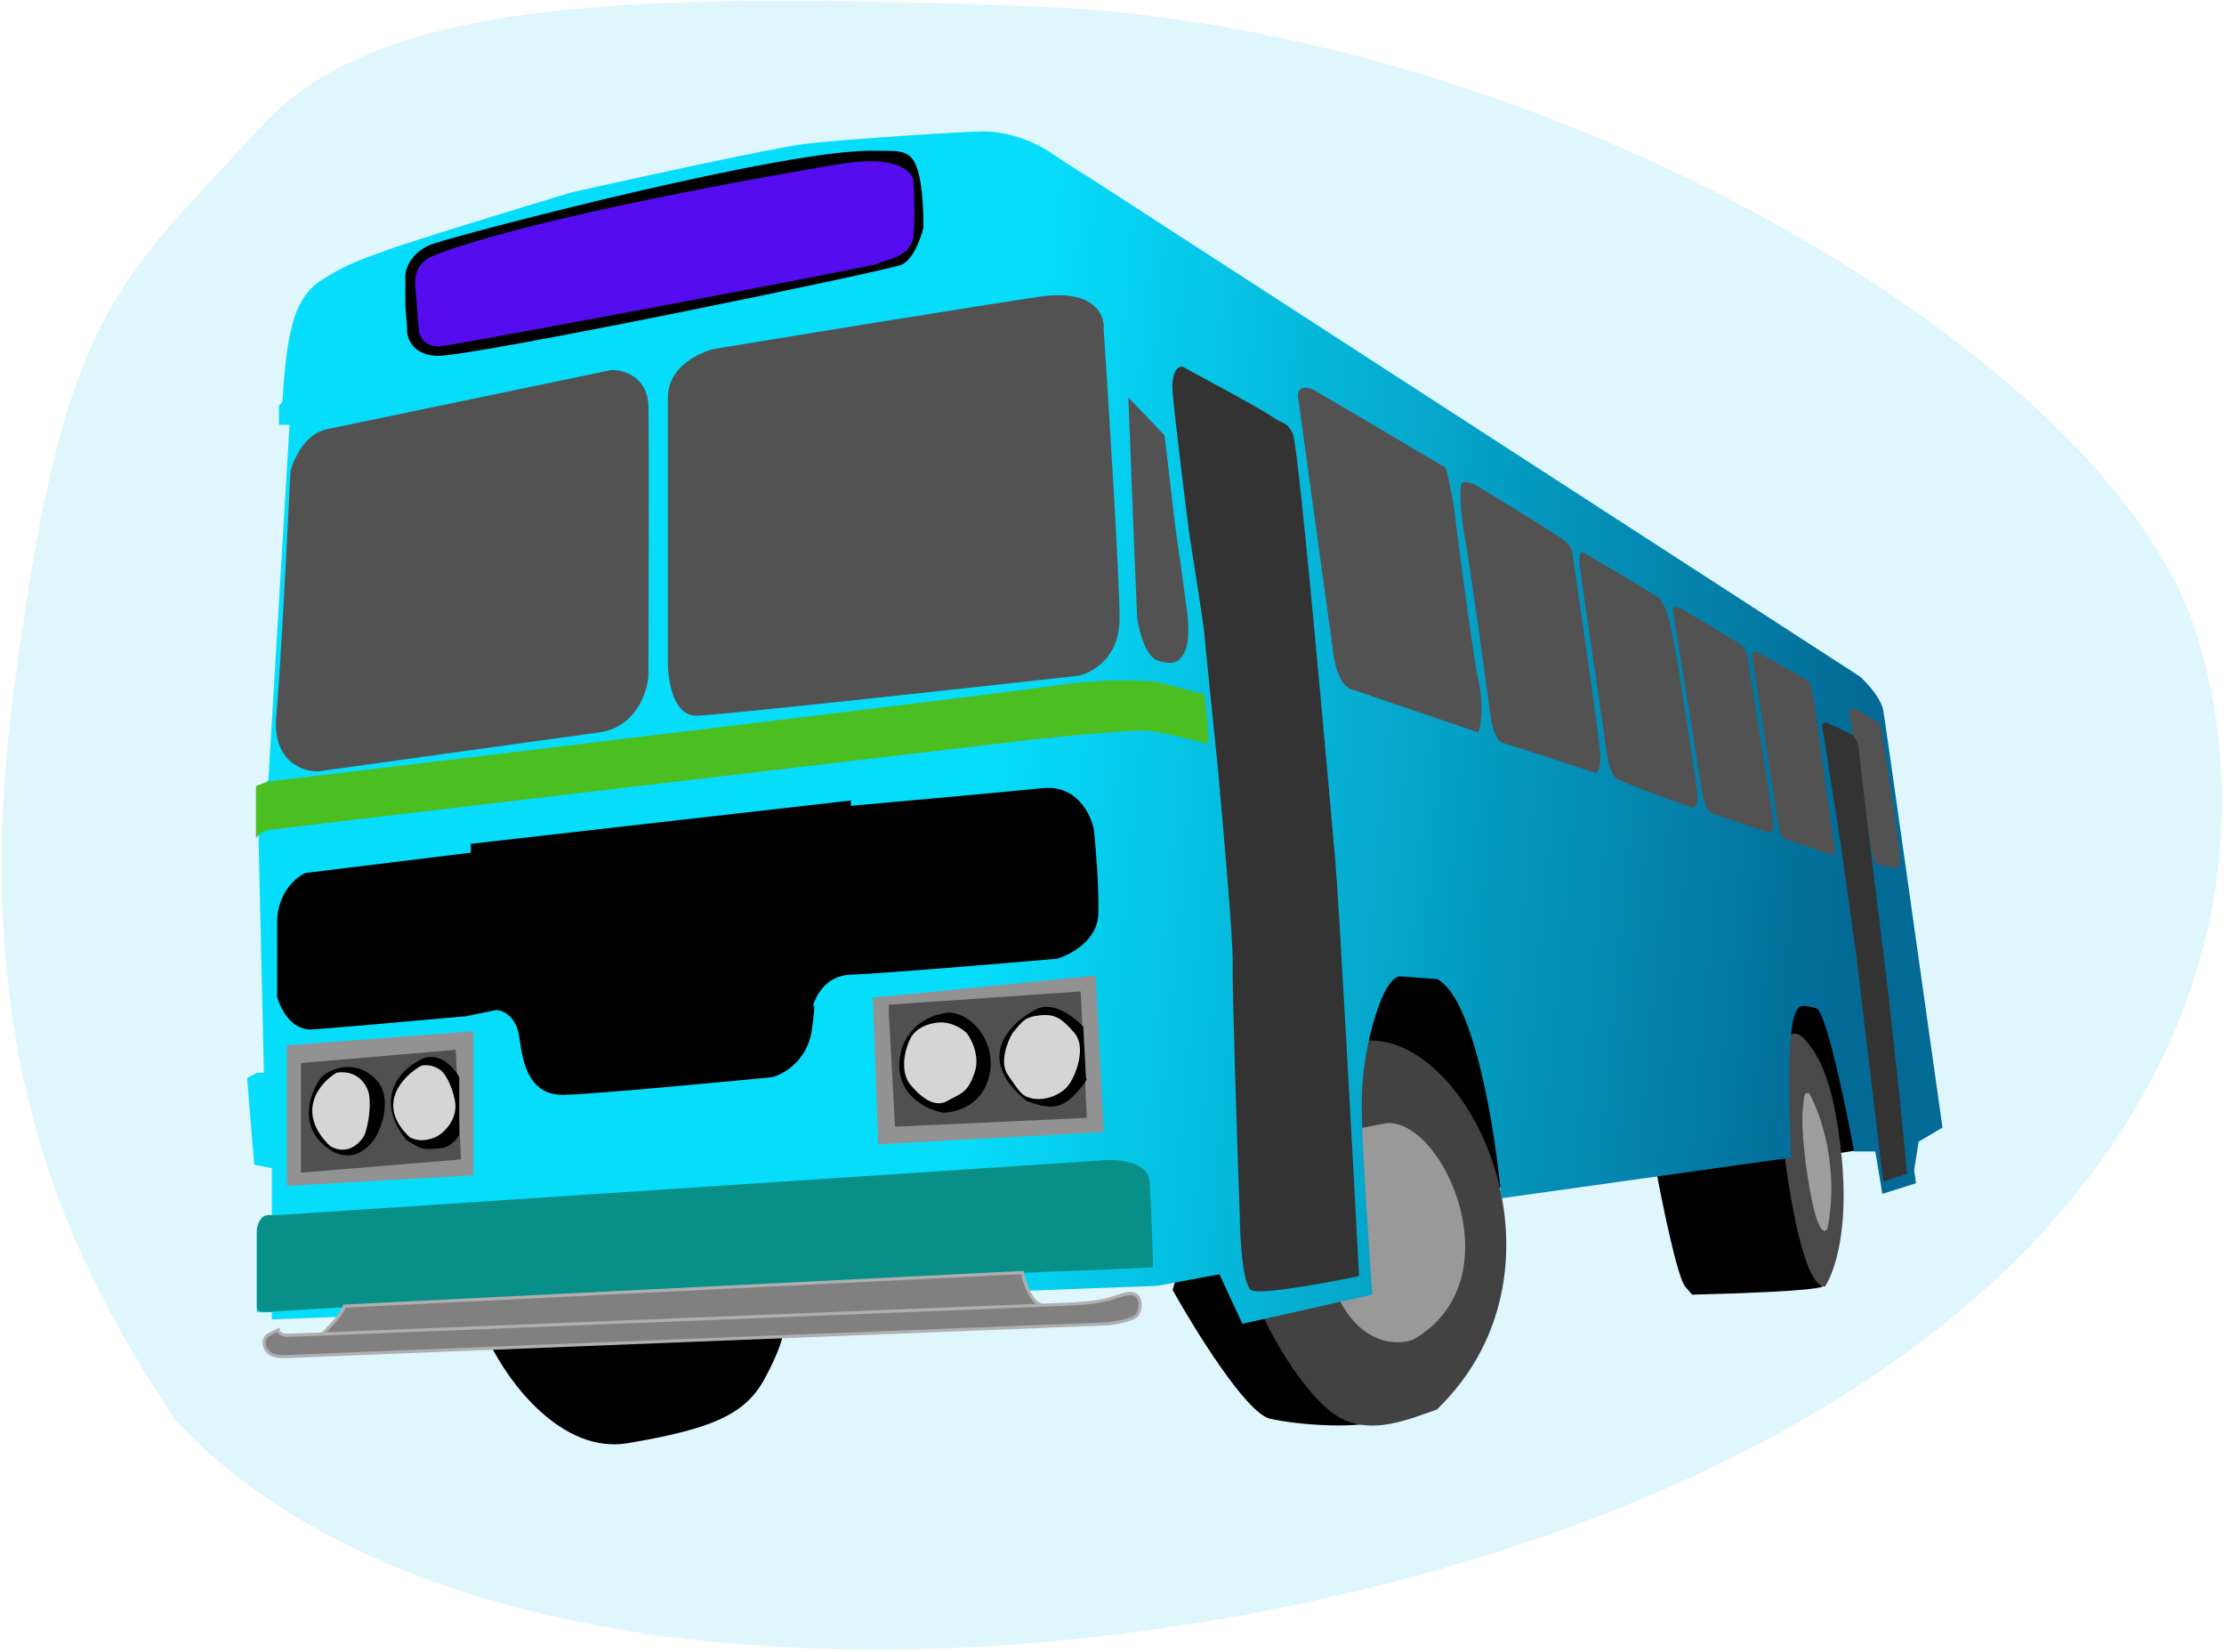
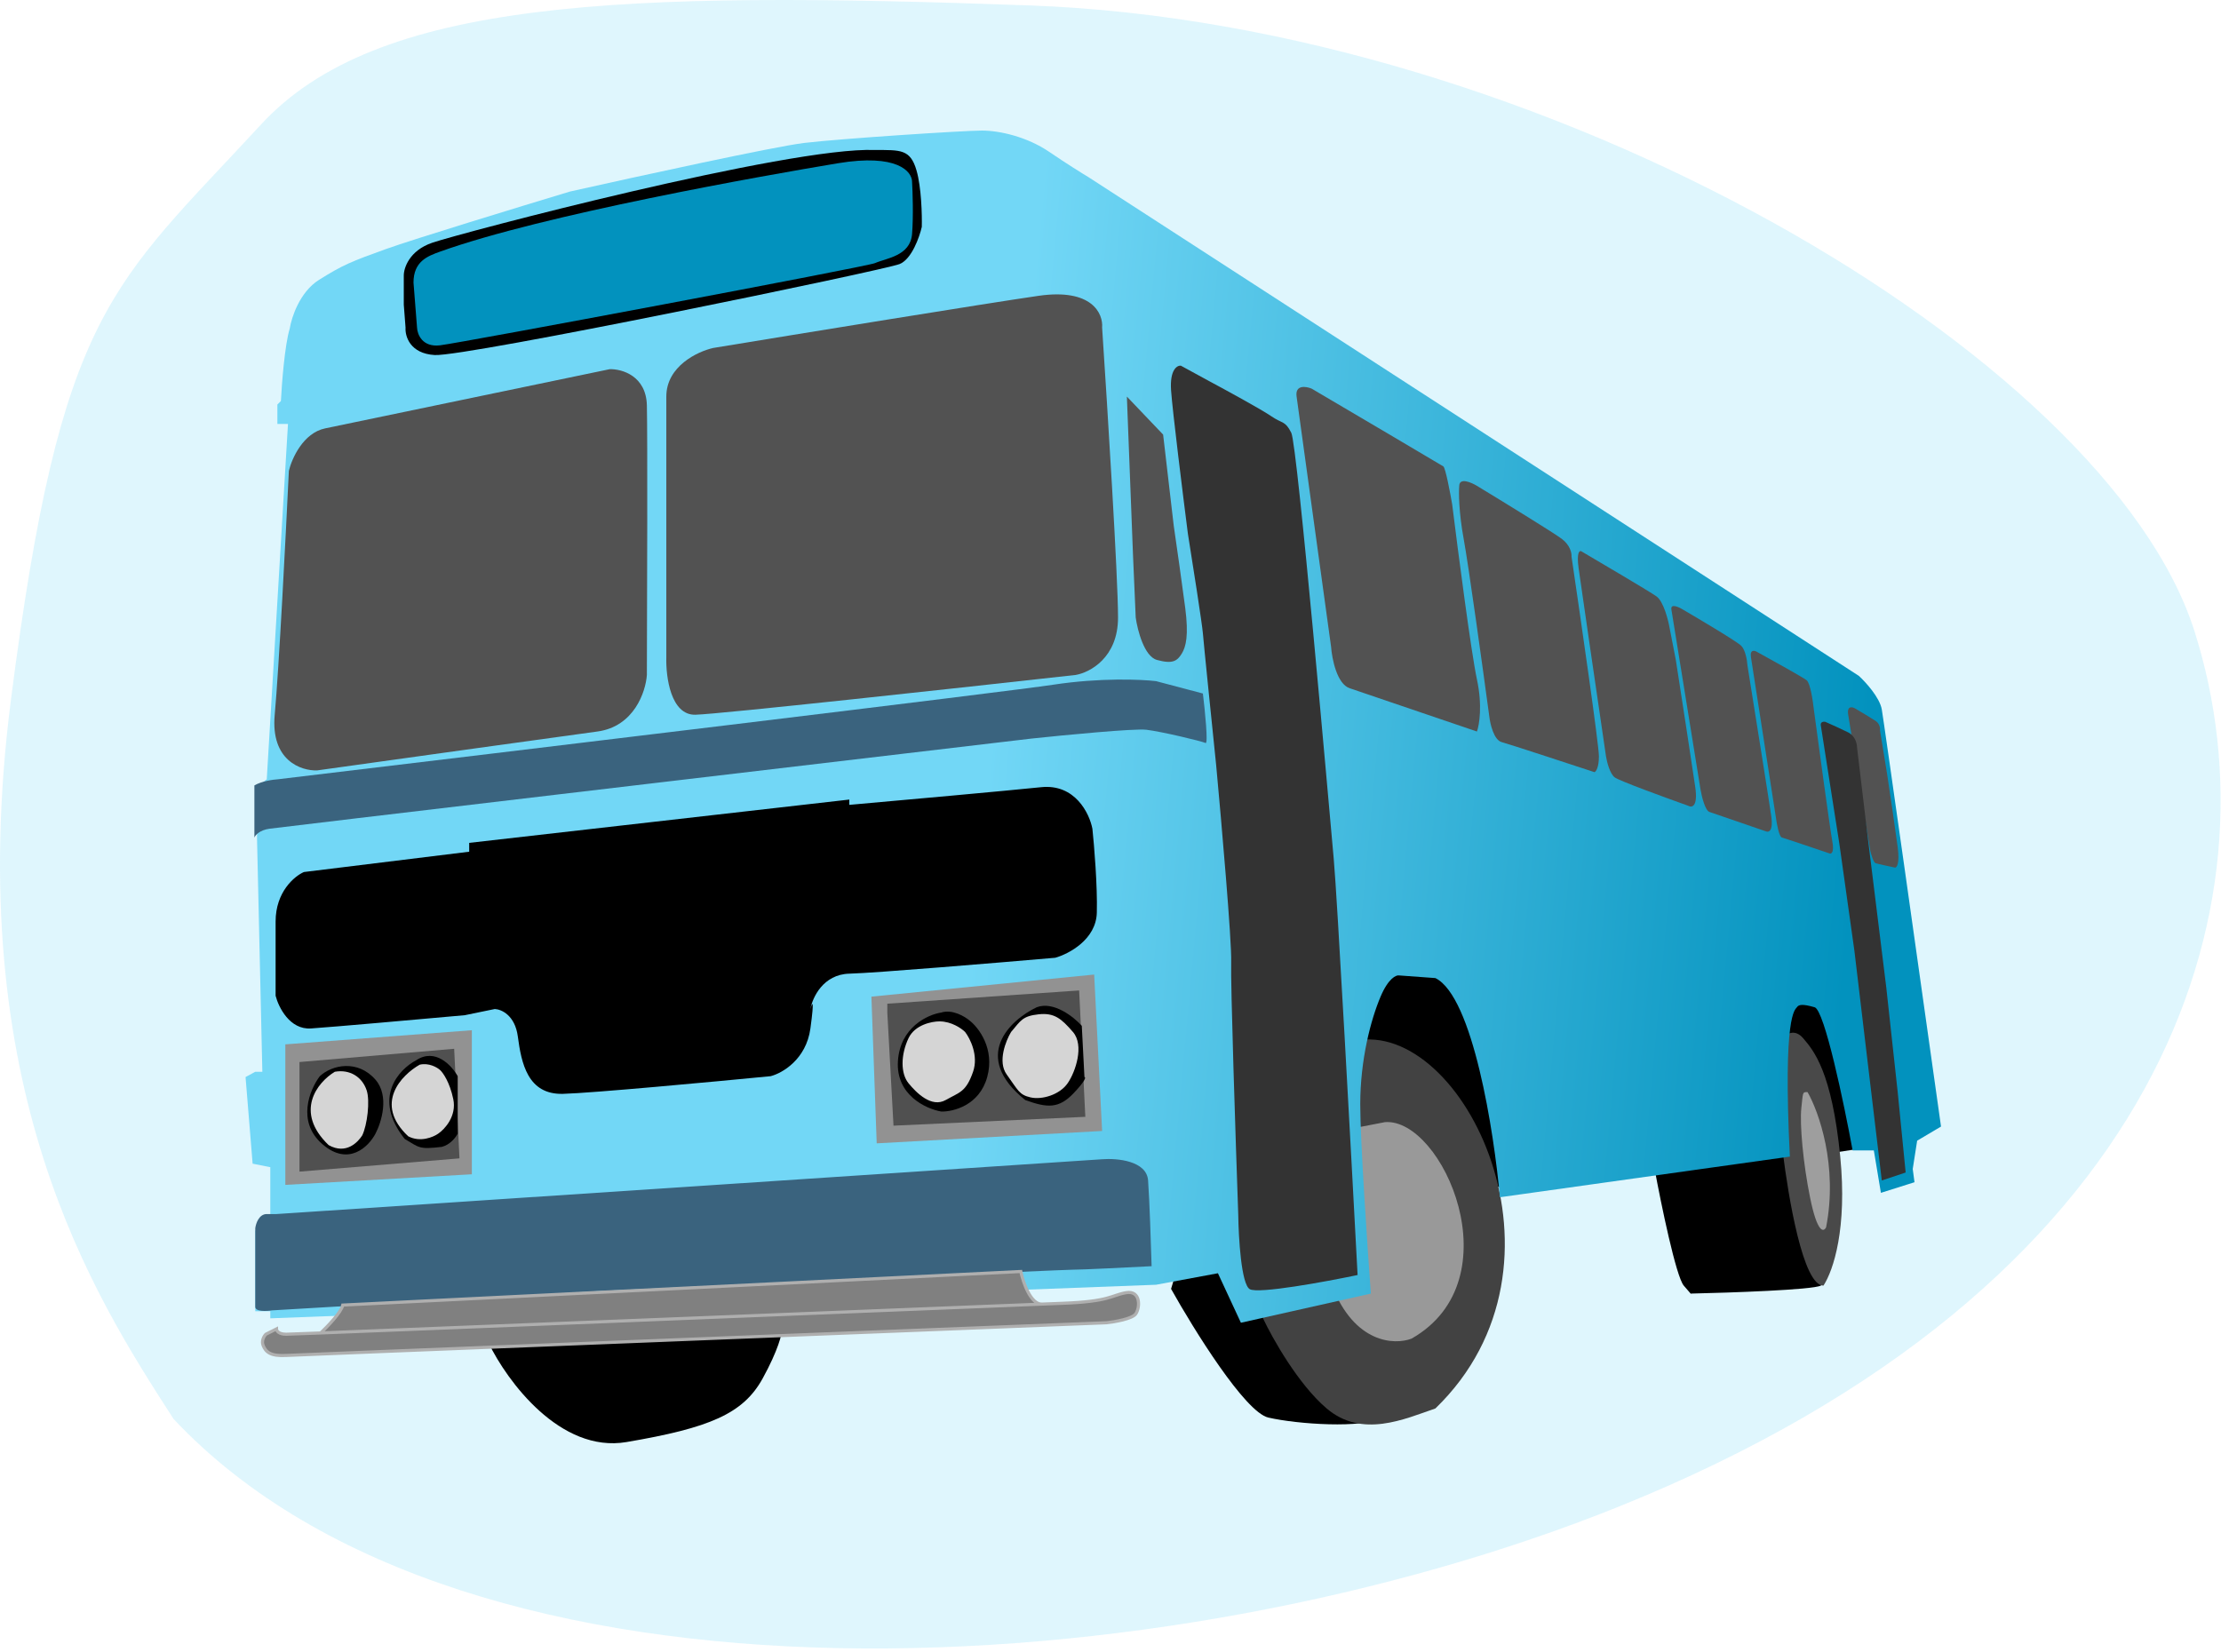
- <svg xmlns="http://www.w3.org/2000/svg" width="711" height="528" viewBox="0 0 711 528" fill="none">
-   <path d="M4 224C20 99.2 36 92 84 40C120.923 1.14441e-05 198.8 -2.8 330 2C494 8 674 114 702 202C730 290 692.514 411.709 518 482C374 540 150 554 56 454L55.809 453.703C30.452 414.335 -11.96 348.486 4 224Z" fill="#72D7F6" fill-opacity="0.23" />
-   <path d="M585.112 319.782L572.113 318.652L563.352 349.736L583.981 369.235L593.307 367.822L595.567 366.126L585.112 319.782Z" fill="black" />
-   <path d="M200.795 461.358C179.544 464.975 162.551 441.765 156.711 429.708L250.53 425.187C250.53 426.694 249.286 431.969 244.313 441.011C238.096 452.315 227.358 456.836 200.795 461.358Z" fill="black" />
-   <path d="M470.947 308.196L438.167 303.11L427.429 354.54L448.905 359.062C458.136 369.612 479.198 387.772 489.598 376.017C499.997 364.261 481.497 325.905 470.947 308.196Z" fill="black" />
-   <path d="M405.952 453.527C398.524 451.81 382.134 425.384 374.868 412.385C378.232 400.102 387.947 382.334 399.897 409.523C411.846 436.712 433.403 450.188 442.688 453.527C436.229 457.104 415.237 455.673 405.952 453.527Z" fill="black" />
-   <path d="M459.361 450.619C507.061 404.501 468.121 325.999 433.646 333.064L417.256 337.585L404.257 421.796C407.271 428.201 415.56 442.933 424.603 450.619C435.906 460.227 449.47 454.01 459.361 450.619Z" fill="#424242" />
-   <path d="M451.731 428.295C484.737 409.531 461.621 357.649 443.253 359.062L434.493 360.757C428.842 369.235 419.064 392.802 426.298 411.34C433.532 429.878 446.268 430.367 451.731 428.295Z" fill="#999999" />
-   <path d="M538.767 411.34C536.281 408.401 531.514 385.248 529.442 374.039L571.547 367.257C576.351 381.386 585.281 409.984 582.568 411.34C579.855 412.696 553.745 413.601 541.028 413.883C541.311 414.26 541.254 414.279 538.767 411.34Z" fill="black" />
-   <path d="M583.416 411.34C576.86 411.34 572.207 382.987 570.417 368.67V332.216C571.453 330.897 574.204 329.051 576.917 332.216C580.308 336.172 586.105 342.943 588.785 370.083C591.046 392.972 586.619 406.442 583.416 411.34Z" fill="#494949" />
-   <path d="M584.264 392.689C588.107 373.021 581.909 355.671 578.329 349.454C576.634 349.454 576.916 349.454 576.351 354.54C575.786 359.627 576.916 372.343 579.177 383.364C581.438 394.385 583.416 394.385 584.264 392.689Z" fill="#9E9E9E" />
-   <path d="M102.455 89.757C96.351 93.6 93.695 101.72 93.129 105.299C91.547 110.414 90.586 122.878 90.303 128.471L89.173 129.602V135.819H92.564L85.782 249.418L82.674 251.961V268.634L84.369 342.954H82.108L79 344.65L81.261 372.343L86.912 373.473V388.45L82.108 393.82V419.535H86.912V421.796L370.064 411.057L389.845 407.384L397.192 423.209L438.732 413.883C437.602 398.529 435.341 364.939 435.341 353.41C435.341 338.998 438.732 326.282 441.84 318.934C444.327 313.057 446.833 311.964 447.775 312.152L459.361 313C471.342 318.878 478.106 362.17 479.99 383.081L572.678 370.082C570.417 324.303 574.373 323.173 574.939 322.325C575.504 321.478 576.634 321.195 580.59 322.325C583.755 323.23 590.01 353.221 592.741 368.104H599.523L601.784 381.668L612.522 378.277L611.957 374.039L613.37 364.996L621 360.474C614.971 317.616 602.745 230.937 602.067 227.094C601.389 223.251 596.886 218.334 594.72 216.356L348.587 56.977C346.703 55.847 341.522 52.625 335.871 48.782C328.806 43.978 320.046 42 314.394 42C308.742 42 269.463 44.543 257.594 45.956C248.099 47.087 203.715 56.789 182.709 61.498C166.79 66.302 132.748 76.702 123.931 79.867C112.91 83.823 110.084 84.953 102.455 89.757Z" fill="url(#paint0_linear)" />
-   <path d="M129.583 88.344V97.669L130.148 105.017C129.96 107.748 131.561 113.325 139.473 113.777C149.364 114.342 283.31 86.649 288.114 84.671C291.957 83.088 294.425 76.099 295.178 72.802C295.272 69.034 295.065 60.142 293.483 54.716C291.505 47.934 288.396 48.217 280.201 48.217C252.79 47.087 147.668 74.78 138.626 77.888C131.391 80.375 129.583 85.895 129.583 88.344Z" fill="black" />
-   <path d="M133.822 105.017L132.691 90.605C132.691 83.823 137.213 82.135 141.169 80.714C174.231 68.846 244.595 56.412 268.333 52.456C287.322 49.291 292.07 55.093 292.07 58.39C292.258 61.593 292.522 69.411 292.07 75.063C291.505 82.127 283.875 82.772 280.201 84.388C277.658 85.507 148.234 109.821 141.169 110.668C135.517 111.347 133.916 107.183 133.822 105.017Z" fill="#550CEF" />
-   <path d="M352.826 370.93L88.891 388.451H85.782C83.295 388.451 82.297 391.465 82.109 392.972V418.122C82.109 419.705 85.688 419.535 87.478 419.252L192.882 413.036C241.675 410.775 340.053 406.253 343.218 406.253C346.383 406.253 361.492 405.5 368.651 405.123C368.462 398.624 367.973 384.042 367.52 377.712C367.068 371.382 357.536 370.553 352.826 370.93Z" fill="#088F87" />
-   <path d="M85.499 426.882L88.89 425.186C88.89 425.752 89.512 426.882 91.999 426.882C92.389 426.882 96.354 426.735 103.02 426.477C105.186 424.445 109.632 419.817 110.084 417.557L326.828 406.818C327.581 410.353 329.993 417.386 333.61 417.244C336.785 417.119 339.007 417.032 340.109 416.991C355.369 416.426 355.652 414.448 360.456 413.6C365.26 412.753 364.977 418.404 363.564 420.383C362.434 421.965 356.876 422.926 354.239 423.208C268.521 426.599 96.068 433.438 91.999 433.664C86.912 433.947 85.499 432.534 84.651 430.556C83.973 428.973 84.934 427.447 85.499 426.882Z" fill="#808080" />
-   <path d="M103.02 426.477C96.354 426.735 92.389 426.882 91.999 426.882C89.512 426.882 88.89 425.752 88.89 425.186L85.499 426.882C84.934 427.447 83.973 428.973 84.651 430.556C85.499 432.534 86.912 433.947 91.999 433.664C96.068 433.438 268.521 426.599 354.239 423.208C356.876 422.926 362.434 421.965 363.564 420.383C364.977 418.404 365.26 412.753 360.456 413.6C355.652 414.448 355.369 416.426 340.109 416.991C339.007 417.032 336.785 417.119 333.61 417.244M103.02 426.477C105.186 424.445 109.632 419.817 110.084 417.557L326.828 406.818C327.581 410.353 329.993 417.386 333.61 417.244M103.02 426.477C145.595 424.826 298.356 418.637 333.61 417.244" stroke="#AFAFAF" />
-   <path d="M81.826 268.069V251.396C84.087 250.04 87.854 249.512 89.456 249.418C165.848 240.281 322.363 221.442 337.284 219.181C352.204 216.921 365.354 217.486 370.064 218.051L385.041 222.007C385.7 227.47 386.793 238.284 385.888 237.832C384.758 237.267 371.759 234.158 366.955 233.593C363.112 233.141 340.863 235.289 330.219 236.419C250.341 245.839 89.795 264.791 86.63 265.243C83.465 265.695 82.108 267.315 81.826 268.069Z" fill="#4BBF22" />
-   <path d="M91.716 379.125V346.628V334.194L151.342 329.673V375.734L91.716 379.125Z" fill="#929292" />
-   <path d="M280.766 365.844L279.071 318.934L350.283 311.87L352.826 361.887L280.766 365.844Z" fill="#929292" />
-   <path d="M286.136 360.192L284.157 324.021V321.195L345.479 316.956L347.457 357.366L286.136 360.192Z" fill="#505050" />
-   <path d="M145.69 335.607L96.238 339.846V374.886L147.386 370.648L145.69 335.607Z" fill="#505050" />
-   <path d="M103.585 366.126C95.221 358.892 99.535 348.606 102.737 344.367C106.694 340.694 114.888 338.998 120.54 345.497C125.062 350.697 122.424 359.156 120.54 362.735C118.374 366.88 111.95 373.36 103.585 366.126Z" fill="black" />
-   <path d="M129.866 364.431C119.466 351.319 127.982 342.201 133.539 339.281C139.643 335.211 144.937 340.976 146.821 344.367V362.735C146.256 363.866 144.447 366.296 141.734 366.974C134.387 367.822 134.669 367.257 129.866 364.431Z" fill="black" />
-   <path d="M287.549 339.563C288.227 328.712 297.062 324.68 301.395 324.021C304.916 322.891 308.891 325.245 310.438 326.564C313.358 328.825 318.576 335.607 316.09 344.65C313.603 353.692 305.257 355.765 301.395 355.67C296.497 354.823 286.87 350.414 287.549 339.563Z" fill="black" />
-   <path d="M328.241 351.997C310.834 337.981 323.437 326.376 331.915 322.325C337.34 320.291 343.783 325.434 346.326 328.26L347.174 344.65C347.645 344.65 347.626 345.667 343.783 349.736C338.979 354.823 335.306 354.54 328.241 351.997Z" fill="black" />
-   <path d="M105.563 366.409C94.486 355.784 101.889 346.345 107.542 342.954C112.345 342.106 116.286 344.599 117.715 348.888C118.846 352.28 117.904 360.003 116.303 363.3C114.984 365.373 111.215 369.574 105.563 366.409Z" fill="#D5D5D5" />
-   <path d="M130.996 363.583C119.918 353.184 128.829 343.99 134.669 340.693C137.608 340.015 140.227 341.541 141.169 342.389C142.111 343.237 144.277 346.289 145.408 351.714C146.538 357.14 142.676 361.322 140.604 362.735C139.002 363.865 134.839 365.618 130.996 363.583Z" fill="#D5D5D5" />
-   <path d="M290.94 332.216C292.974 327.921 298.381 326.847 300.83 326.847C304.673 326.847 307.895 329.108 309.025 330.238C310.626 332.31 313.377 337.755 311.568 342.954C309.308 349.454 307.33 349.454 302.808 351.997C298.287 354.54 293.483 349.736 290.94 346.628C288.396 343.519 288.396 337.585 290.94 332.216Z" fill="#D5D5D5" />
-   <path d="M322.307 343.802C319.368 339.733 322.024 333.064 323.72 330.238C326.828 326.564 327.393 325.151 332.48 324.586C337.566 324.021 339.799 325.967 343.501 330.238C347.174 334.477 344.348 342.954 341.805 346.628C339.262 350.301 333.61 351.997 329.936 351.149C326.263 350.301 325.98 348.889 322.307 343.802Z" fill="#D5D5D5" />
-   <path d="M426.016 207.03L414.995 127.059C414.465 123.215 417.977 123.762 419.799 124.515C433.552 132.616 461.226 148.931 461.904 149.383C462.583 149.835 464.071 157.672 464.73 161.534C466.614 176.699 470.834 209.121 472.643 217.486C474.451 225.851 473.396 232.086 472.643 234.159C460.774 230.108 436.02 221.668 431.95 220.312C427.881 218.955 426.299 210.892 426.016 207.03Z" fill="#525252" />
-   <path d="M468.404 172.555C466.821 163.964 466.802 157.672 466.991 155.6C467.046 152.887 470.782 154.469 472.643 155.6C480.555 160.404 497.058 170.52 499.771 172.555C502.484 174.589 502.973 177.17 502.879 178.207C505.799 197.988 511.639 238.454 511.639 242.071C511.639 245.688 510.697 246.969 510.226 247.158C501.372 244.237 483.042 238.228 480.555 237.55C478.068 236.871 476.881 231.804 476.599 229.355C474.526 214.001 469.986 181.145 468.404 172.555Z" fill="#525252" />
-   <path d="M505.14 181.88C504.462 176.907 505.422 176.228 505.988 176.511C513.052 180.656 527.747 189.34 530.007 190.923C532.268 192.505 533.775 198.364 534.246 201.096L536.224 211.269C537.92 222.196 541.537 245.632 542.441 251.962C543.345 258.291 541.311 258.555 540.18 257.896C533.022 255.353 518.308 249.983 516.726 248.853C515.143 247.723 514.183 243.861 513.9 242.071C511.263 224.08 505.818 186.854 505.14 181.88Z" fill="#525252" />
-   <path d="M544.137 252.809L534.811 195.162C534.482 193.127 537.123 194.314 538.485 195.162C544.137 198.459 555.779 205.391 557.136 206.748C558.492 208.104 559.02 211.457 559.114 212.965C561.374 227.094 566.065 256.539 566.744 261.287C567.422 266.034 565.896 266.468 565.048 266.091C559.585 264.207 548.319 260.326 546.963 259.874C545.606 259.422 544.513 254.976 544.137 252.809Z" fill="#525252" />
-   <path d="M568.156 261.287L560.244 210.421C559.841 207.831 561.395 208.212 562.222 208.726C567.026 211.363 576.917 216.864 578.047 217.769C579.177 218.673 580.025 224.174 580.308 226.811C582.003 239.434 585.564 265.582 586.242 269.199C586.92 272.816 585.959 273.344 585.394 273.155C580.684 271.554 571.039 268.295 570.135 268.069C569.23 267.843 568.439 263.453 568.156 261.287Z" fill="#525252" />
-   <path d="M598.393 272.308L591.329 228.789C590.851 225.851 592.637 226.246 593.589 226.811C595.191 227.753 598.732 229.863 600.089 230.768C601.445 231.672 601.596 233.217 601.502 233.876L603.762 247.723C604.61 253.374 606.475 265.978 607.153 271.177C607.832 276.377 606.871 277.677 606.306 277.677C604.516 277.3 600.767 276.49 600.089 276.264C599.411 276.038 598.676 273.532 598.393 272.308Z" fill="#525252" />
-   <path d="M362.716 178.207L360.738 127.059L372.324 139.21L375.715 168.316C376.563 174.156 378.485 187.588 379.389 194.597C380.519 203.357 379.672 207.03 378.259 209.291C376.846 211.552 375.433 212.682 370.346 211.269C366.277 210.139 364.129 201.755 363.564 197.705L362.716 178.207Z" fill="#525252" />
-   <path d="M222.836 228.789C214.924 229.016 213.323 216.638 213.511 210.421V127.059C213.511 117.338 223.496 112.647 228.488 111.516C255.993 106.995 315.299 97.33 332.48 94.844C349.661 92.357 353.203 100.59 352.826 105.017C354.522 130.544 357.913 184.819 357.913 197.705C357.913 210.591 348.87 215.32 344.348 216.073C307.141 220.218 230.749 228.563 222.836 228.789Z" fill="#525252" />
-   <path d="M195.426 118.298L104.433 137.232C97.425 138.69 93.789 146.882 92.847 150.796C91.905 170.671 89.682 214.095 88.326 228.789C86.969 243.484 96.803 246.781 101.89 246.592C126.851 243.107 179.714 235.741 191.469 234.159C203.225 232.576 206.917 221.442 207.294 216.073C207.388 191.3 207.52 139.379 207.294 129.884C207.068 120.389 199.288 118.204 195.426 118.298Z" fill="#525252" />
-   <path d="M385.041 202.791C384.814 199.852 381.744 180.279 380.237 170.859C378.635 158.331 375.32 131.636 374.867 125.08C374.415 118.524 376.751 117.074 377.976 117.168L387.301 122.254C392.576 125.08 403.861 131.241 406.8 133.275C410.473 135.818 411.321 134.688 413.299 138.644C415.277 142.601 425.45 259.309 426.863 274.851C427.994 287.285 432.421 368.764 434.493 407.949C424.132 410.115 402.73 414.053 400.018 412.47C397.305 410.888 396.438 395.986 396.344 388.733C395.496 364.525 393.857 314.469 394.083 307.913C394.309 301.357 390.975 263.171 389.279 244.897C387.961 232.086 385.267 205.73 385.041 202.791Z" fill="#333333" />
-   <path d="M588.503 270.047L582.568 232.18C582.391 231.05 583.436 230.956 583.981 231.05C585.488 231.709 589.068 233.311 591.328 234.441C593.589 235.571 594.154 238.115 594.154 239.245L597.828 270.047L603.48 315.826L607.153 349.454L609.697 375.169L602.067 377.712L597.545 339.846L593.307 304.24L588.503 270.047Z" fill="#333333" />
-   <path d="M88.608 318.652V294.915C88.608 285.42 94.636 280.409 97.651 279.09L150.494 272.59V269.765L272.006 255.918V257.613C287.925 256.2 322.476 253.092 333.327 251.962C344.179 250.831 348.775 260.345 349.717 265.243C350.283 270.612 351.356 283.498 351.13 292.089C350.904 300.679 342.182 305.276 337.849 306.501C319.387 308.102 280.371 311.361 272.006 311.587C263.642 311.813 260.232 319.217 259.572 322.891C260.138 320.818 260.929 319.161 259.572 329.108C258.216 339.055 250.53 343.425 246.856 344.367C228.488 346.157 189.491 349.793 180.448 350.019C169.145 350.302 167.167 340.128 166.036 331.651C165.132 324.869 160.762 322.985 158.689 322.891L149.081 324.869C135.517 326.093 106.693 328.655 99.911 329.108C93.129 329.56 89.55 322.326 88.608 318.652Z" fill="black" />
+ <svg xmlns="http://www.w3.org/2000/svg" width="710" height="528" viewBox="0 0 710 528" fill="none">
+   <path d="M3.497 223.749C19.497 98.949 35.497 91.749 83.497 39.749C120.42 -0.251 198.297 -3.051 329.497 1.749C493.497 7.749 673.497 113.749 701.497 201.749C729.497 289.749 692.011 411.459 517.497 481.749C373.497 539.749 149.497 553.749 55.497 453.749L55.305 453.452C29.949 414.084 -12.463 348.235 3.497 223.749Z" fill="#72D7F6" fill-opacity="0.23" />
+   <path d="M584.608 319.531L571.609 318.401L562.849 349.485L583.478 368.984L592.803 367.571L595.064 365.875L584.608 319.531Z" fill="black" />
+   <path d="M200.291 461.107C179.041 464.724 162.048 441.514 156.208 429.457L250.026 424.936C250.026 426.443 248.783 431.718 243.809 440.761C237.593 452.064 226.854 456.586 200.291 461.107Z" fill="black" />
+   <path d="M470.444 307.946L437.664 302.859L426.925 354.29L448.402 358.811C457.633 369.361 478.695 387.522 489.094 375.766C499.493 364.011 480.993 325.654 470.444 307.946Z" fill="black" />
+   <path d="M405.449 453.276C398.021 451.559 381.631 425.133 374.364 412.135C377.728 399.852 387.444 382.083 399.393 409.273C411.343 436.462 432.9 449.937 442.185 453.276C435.726 456.854 414.734 455.423 405.449 453.276Z" fill="black" />
+   <path d="M458.857 450.369C506.558 404.251 467.618 325.748 433.142 332.813L416.752 337.334L403.753 421.545C406.767 427.95 415.057 442.682 424.099 450.369C435.403 459.977 448.967 453.76 458.857 450.369Z" fill="#424242" />
+   <path d="M451.228 428.044C484.234 409.281 461.118 357.398 442.75 358.811L433.99 360.506C428.338 368.984 418.561 392.552 425.795 411.089C433.029 429.627 445.764 430.117 451.228 428.044Z" fill="#999999" />
+   <path d="M538.264 411.089C535.777 408.151 531.011 384.997 528.939 373.788L571.044 367.006C575.848 381.135 584.778 409.733 582.065 411.089C579.352 412.446 553.241 413.35 540.525 413.633C540.807 414.009 540.751 414.028 538.264 411.089Z" fill="black" />
+   <path d="M582.913 411.09C576.357 411.09 571.703 382.737 569.914 368.419V331.965C570.95 330.647 573.7 328.8 576.413 331.965C579.804 335.922 585.601 342.692 588.282 369.832C590.542 392.721 586.115 406.191 582.913 411.09Z" fill="#494949" />
+   <path d="M583.76 392.439C587.603 372.771 581.405 355.42 577.826 349.203C576.13 349.203 576.413 349.203 575.848 354.29C575.283 359.376 576.413 372.092 578.674 383.113C580.934 394.134 582.913 394.134 583.76 392.439Z" fill="#9E9E9E" />
+   <path d="M101.951 89.506C95.847 93.35 93.191 101.469 92.626 105.049C91.043 110.163 90.083 122.628 89.8 128.221L88.67 129.351V135.568H92.061L85.279 249.168L82.17 251.711V268.383L83.866 342.704H81.605L78.497 344.399L80.757 372.092L86.409 373.223V388.2L81.605 393.569V419.284H86.409V421.545L369.56 410.807L389.341 407.133L396.688 422.958L438.229 413.633C437.098 398.279 434.838 364.689 434.838 353.159C434.838 338.747 438.229 326.031 441.337 318.684C443.824 312.806 446.329 311.713 447.271 311.902L458.857 312.749C470.839 318.627 477.602 361.919 479.486 382.831L572.174 369.832C569.914 324.053 573.87 322.922 574.435 322.075C575 321.227 576.131 320.944 580.087 322.075C583.252 322.979 589.506 352.971 592.238 367.854H599.02L601.281 381.418L612.019 378.027L611.454 373.788L612.867 364.745L620.497 360.224C614.468 317.365 602.242 230.686 601.563 226.843C600.885 223 596.383 218.083 594.216 216.105L348.084 56.726C346.2 55.596 341.019 52.375 335.367 48.532C328.303 43.727 319.542 41.749 313.891 41.749C308.239 41.749 268.96 44.293 257.091 45.706C247.596 46.836 203.211 56.538 182.206 61.248C166.287 66.052 132.244 76.451 123.428 79.616C112.407 83.572 109.581 84.703 101.951 89.506Z" fill="url(#paint0_linear)" />
+   <path d="M129.08 88.094V97.419L129.645 104.766C129.456 107.498 131.058 113.074 138.97 113.526C148.861 114.091 282.806 86.398 287.61 84.42C291.454 82.837 293.921 75.848 294.675 72.551C294.769 68.784 294.562 59.891 292.979 54.466C291.001 47.684 287.893 47.966 279.698 47.966C252.287 46.836 147.165 74.529 138.122 77.638C130.888 80.125 129.08 85.644 129.08 88.094Z" fill="black" />
+   <path d="M133.318 104.766L132.188 90.354C132.188 83.572 136.709 81.884 140.666 80.464C173.728 68.595 244.092 56.161 267.829 52.205C286.819 49.04 291.566 54.843 291.566 58.139C291.755 61.342 292.019 69.16 291.566 74.812C291.001 81.877 283.372 82.521 279.698 84.137C277.155 85.256 147.73 109.57 140.666 110.418C135.014 111.096 133.413 106.933 133.318 104.766Z" fill="#0292BE" />
+   <path d="M352.322 370.68L88.387 388.2H85.279C82.792 388.2 81.793 391.214 81.605 392.721V417.871C81.605 419.454 85.184 419.284 86.974 419.002L192.379 412.785C241.172 410.524 339.55 406.003 342.714 406.003C345.879 406.003 360.988 405.249 368.147 404.873C367.959 398.373 367.469 383.792 367.017 377.462C366.565 371.132 357.032 370.303 352.322 370.68Z" fill="#3A637E" />
+   <path d="M84.996 426.631L88.387 424.936C88.387 425.501 89.009 426.631 91.496 426.631C91.886 426.631 95.851 426.484 102.516 426.226C104.683 424.195 109.129 419.567 109.581 417.306L326.324 406.568C327.078 410.102 329.489 417.136 333.107 416.994C336.282 416.868 338.504 416.782 339.606 416.741C354.866 416.176 355.148 414.198 359.952 413.35C364.756 412.502 364.474 418.154 363.061 420.132C361.93 421.714 356.373 422.675 353.735 422.958C268.018 426.349 95.565 433.187 91.496 433.413C86.409 433.696 84.996 432.283 84.148 430.305C83.47 428.723 84.431 427.197 84.996 426.631Z" fill="#808080" />
+   <path d="M102.516 426.226C95.851 426.484 91.886 426.631 91.496 426.631C89.009 426.631 88.387 425.501 88.387 424.936L84.996 426.631C84.431 427.197 83.47 428.723 84.148 430.305C84.996 432.283 86.409 433.696 91.496 433.413C95.565 433.187 268.018 426.349 353.735 422.958C356.373 422.675 361.93 421.714 363.061 420.132C364.474 418.154 364.756 412.502 359.952 413.35C355.148 414.198 354.866 416.176 339.606 416.741C338.504 416.782 336.282 416.868 333.107 416.994M102.516 426.226C104.683 424.195 109.129 419.567 109.581 417.306L326.324 406.568C327.078 410.102 329.489 417.136 333.107 416.994M102.516 426.226C145.092 424.576 297.853 418.387 333.107 416.994" stroke="#AFAFAF" />
+   <path d="M81.322 267.818V251.146C83.583 249.789 87.351 249.262 88.952 249.167C165.345 240.03 321.859 221.191 336.78 218.931C351.701 216.67 364.85 217.235 369.56 217.8L384.537 221.757C385.196 227.22 386.289 238.033 385.385 237.581C384.254 237.016 371.256 233.908 366.452 233.343C362.608 232.89 340.359 235.038 329.715 236.168C249.838 245.588 89.291 264.54 86.126 264.992C82.961 265.444 81.605 267.065 81.322 267.818Z" fill="#3A637E" />
+   <path d="M91.213 378.874V346.377V333.943L150.839 329.422V375.483L91.213 378.874Z" fill="#929292" />
+   <path d="M280.263 365.593L278.567 318.684L349.779 311.619L352.322 361.637L280.263 365.593Z" fill="#929292" />
+   <path d="M285.632 359.941L283.654 323.77V320.944L344.975 316.706L346.953 357.115L285.632 359.941Z" fill="#505050" />
+   <path d="M145.187 335.356L95.734 339.595V374.636L146.882 370.397L145.187 335.356Z" fill="#505050" />
+   <path d="M103.082 365.876C94.717 358.641 99.031 348.355 102.234 344.117C106.19 340.443 114.385 338.747 120.037 345.247C124.558 350.446 121.921 358.905 120.037 362.485C117.87 366.629 111.446 373.11 103.082 365.876Z" fill="black" />
+   <path d="M129.362 364.18C118.963 351.068 127.478 341.95 133.036 339.03C139.14 334.961 144.433 340.725 146.317 344.117V362.485C145.752 363.615 143.944 366.045 141.231 366.723C133.884 367.571 134.166 367.006 129.362 364.18Z" fill="black" />
+   <path d="M287.045 339.312C287.723 328.461 296.559 324.43 300.892 323.77C304.412 322.64 308.387 324.995 309.935 326.314C312.855 328.574 318.073 335.356 315.586 344.399C313.1 353.442 304.754 355.514 300.892 355.42C295.994 354.572 286.367 350.164 287.045 339.312Z" fill="black" />
+   <path d="M327.738 351.746C310.33 337.73 322.934 326.125 331.411 322.075C336.837 320.04 343.28 325.183 345.823 328.009L346.671 344.399C347.142 344.399 347.123 345.416 343.28 349.486C338.476 354.572 334.802 354.29 327.738 351.746Z" fill="black" />
+   <path d="M105.06 366.158C93.983 355.533 101.386 346.095 107.039 342.703C111.842 341.856 115.782 344.348 117.212 348.638C118.342 352.029 117.4 359.753 115.799 363.05C114.48 365.122 110.712 369.323 105.06 366.158Z" fill="#D5D5D5" />
+   <path d="M130.492 363.332C119.415 352.933 128.326 343.74 134.166 340.443C137.105 339.765 139.724 341.291 140.666 342.138C141.608 342.986 143.774 346.038 144.904 351.464C146.035 356.889 142.173 361.072 140.1 362.485C138.499 363.615 134.336 365.367 130.492 363.332Z" fill="#D5D5D5" />
+   <path d="M290.436 331.965C292.471 327.67 297.877 326.596 300.327 326.596C304.17 326.596 307.391 328.857 308.522 329.987C310.123 332.06 312.873 337.504 311.065 342.704C308.804 349.203 306.826 349.203 302.305 351.746C297.783 354.29 292.979 349.486 290.436 346.377C287.893 343.269 287.893 337.334 290.436 331.965Z" fill="#D5D5D5" />
+   <path d="M321.803 343.551C318.864 339.482 321.52 332.813 323.216 329.987C326.324 326.314 326.89 324.901 331.976 324.336C337.063 323.77 339.296 325.716 342.997 329.987C346.671 334.226 343.845 342.704 341.302 346.377C338.758 350.051 333.107 351.746 329.433 350.899C325.759 350.051 325.477 348.638 321.803 343.551Z" fill="#D5D5D5" />
+   <path d="M425.512 206.78L414.492 126.808C413.962 122.965 417.474 123.511 419.296 124.265C433.048 132.365 460.723 148.68 461.401 149.132C462.079 149.584 463.567 157.421 464.227 161.283C466.111 176.449 470.331 208.871 472.139 217.235C473.948 225.6 472.893 231.836 472.139 233.908C460.271 229.858 435.516 221.418 431.447 220.061C427.378 218.705 425.795 210.642 425.512 206.78Z" fill="#525252" />
+   <path d="M467.9 172.304C466.318 163.714 466.299 157.421 466.487 155.349C466.543 152.636 470.278 154.219 472.139 155.349C480.051 160.153 496.554 170.27 499.267 172.304C501.98 174.339 502.47 176.92 502.376 177.956C505.296 197.737 511.136 238.203 511.136 241.82C511.136 245.437 510.194 246.719 509.723 246.907C500.868 243.987 482.538 237.977 480.051 237.299C477.565 236.621 476.378 231.553 476.095 229.104C474.023 213.75 469.483 180.895 467.9 172.304Z" fill="#525252" />
+   <path d="M504.636 181.63C503.958 176.656 504.919 175.978 505.484 176.26C512.549 180.405 527.243 189.09 529.504 190.672C531.765 192.255 533.272 198.114 533.743 200.845L535.721 211.019C537.416 221.945 541.033 245.381 541.938 251.711C542.842 258.041 540.807 258.305 539.677 257.645C532.518 255.102 517.805 249.733 516.222 248.602C514.64 247.472 513.679 243.61 513.396 241.82C510.759 223.829 505.314 186.603 504.636 181.63Z" fill="#525252" />
+   <path d="M543.633 252.559L534.308 194.911C533.979 192.876 536.62 194.063 537.981 194.911C543.633 198.208 555.276 205.141 556.632 206.497C557.989 207.854 558.516 211.207 558.61 212.714C560.871 226.843 565.562 256.289 566.24 261.036C566.918 265.784 565.392 266.217 564.545 265.84C559.081 263.956 547.815 260.075 546.459 259.623C545.103 259.171 544.01 254.725 543.633 252.559Z" fill="#525252" />
+   <path d="M567.653 261.036L559.741 210.171C559.338 207.581 560.891 207.961 561.719 208.475C566.523 211.113 576.413 216.614 577.543 217.518C578.674 218.422 579.522 223.923 579.804 226.561C581.5 239.183 585.06 265.332 585.738 268.949C586.417 272.566 585.456 273.093 584.891 272.905C580.181 271.304 570.535 268.044 569.631 267.818C568.727 267.592 567.936 263.203 567.653 261.036Z" fill="#525252" />
+   <path d="M597.89 272.057L590.825 228.539C590.348 225.6 592.133 225.996 593.086 226.561C594.687 227.503 598.229 229.613 599.585 230.517C600.942 231.421 601.092 232.966 600.998 233.625L603.259 247.472C604.107 253.124 605.972 265.727 606.65 270.927C607.328 276.126 606.367 277.426 605.802 277.426C604.012 277.049 600.263 276.239 599.585 276.013C598.907 275.787 598.172 273.282 597.89 272.057Z" fill="#525252" />
+   <path d="M362.213 177.956L360.235 126.808L371.821 138.959L375.212 168.065C376.06 173.906 377.981 187.338 378.885 194.346C380.016 203.106 379.168 206.78 377.755 209.04C376.342 211.301 374.929 212.431 369.843 211.019C365.773 209.888 363.626 201.505 363.061 197.454L362.213 177.956Z" fill="#525252" />
+   <path d="M222.333 228.539C214.42 228.765 212.819 216.388 213.007 210.171V126.808C213.007 117.087 222.992 112.396 227.985 111.266C255.49 106.744 314.795 97.08 331.976 94.593C349.158 92.106 352.699 100.339 352.322 104.766C354.018 130.293 357.409 184.568 357.409 197.454C357.409 210.34 348.366 215.069 343.845 215.822C306.638 219.967 230.245 228.313 222.333 228.539Z" fill="#525252" />
+   <path d="M194.922 118.048L103.929 136.981C96.921 138.439 93.285 146.631 92.343 150.545C91.401 170.42 89.178 213.844 87.822 228.539C86.466 243.233 96.299 246.53 101.386 246.342C126.348 242.857 179.21 235.49 190.966 233.908C202.721 232.325 206.414 221.192 206.791 215.822C206.885 191.049 207.017 139.129 206.791 129.634C206.565 120.139 198.784 117.953 194.922 118.048Z" fill="#525252" />
+   <path d="M384.537 202.541C384.311 199.602 381.24 180.028 379.733 170.609C378.132 158.081 374.816 131.386 374.364 124.83C373.912 118.274 376.248 116.823 377.472 116.917L386.798 122.004C392.073 124.83 403.357 130.99 406.296 133.025C409.97 135.568 410.818 134.438 412.796 138.394C414.774 142.35 424.947 259.058 426.36 274.6C427.49 287.034 431.917 368.513 433.99 407.698C423.628 409.865 402.227 413.802 399.514 412.22C396.801 410.637 395.935 395.735 395.84 388.482C394.993 364.274 393.354 314.219 393.58 307.663C393.806 301.107 390.471 262.92 388.776 244.646C387.457 231.835 384.763 205.48 384.537 202.541Z" fill="#333333" />
+   <path d="M587.999 269.796L582.065 231.93C581.888 230.799 582.933 230.705 583.478 230.799C584.985 231.459 588.564 233.06 590.825 234.19C593.086 235.321 593.651 237.864 593.651 238.994L597.324 269.796L602.976 315.575L606.65 349.203L609.193 374.918L601.563 377.462L597.042 339.595L592.803 303.989L587.999 269.796Z" fill="#333333" />
+   <path d="M88.105 318.401V294.664C88.105 285.169 94.133 280.158 97.147 278.839L149.991 272.34V269.514L271.503 255.667V257.363C287.422 255.95 321.973 252.841 332.824 251.711C343.675 250.581 348.272 260.094 349.214 264.993C349.779 270.362 350.853 283.248 350.627 291.838C350.401 300.429 341.678 305.026 337.345 306.25C318.883 307.851 279.867 311.111 271.503 311.337C263.138 311.563 259.728 318.966 259.069 322.64C259.634 320.568 260.425 318.91 259.069 328.857C257.713 338.804 250.026 343.175 246.353 344.117C227.985 345.906 188.988 349.542 179.945 349.768C168.642 350.051 166.663 339.878 165.533 331.4C164.629 324.618 160.258 322.734 158.186 322.64L148.578 324.618C135.014 325.843 106.19 328.405 99.408 328.857C92.626 329.309 89.046 322.075 88.105 318.401Z" fill="black" />
  <defs>
-     <linearGradient id="paint0_linear" x1="78.717" y1="262.417" x2="590.763" y2="309.326" gradientUnits="userSpaceOnUse">
-       <stop offset="0.457" stop-color="#06DDFB" />
-       <stop offset="1" stop-color="#036995" />
+     <linearGradient id="paint0_linear" x1="78.214" y1="262.166" x2="590.26" y2="309.076" gradientUnits="userSpaceOnUse">
+       <stop offset="0.457" stop-color="#72D7F6" />
+       <stop offset="1" stop-color="#0292BE" />
    </linearGradient>
  </defs>
</svg>
